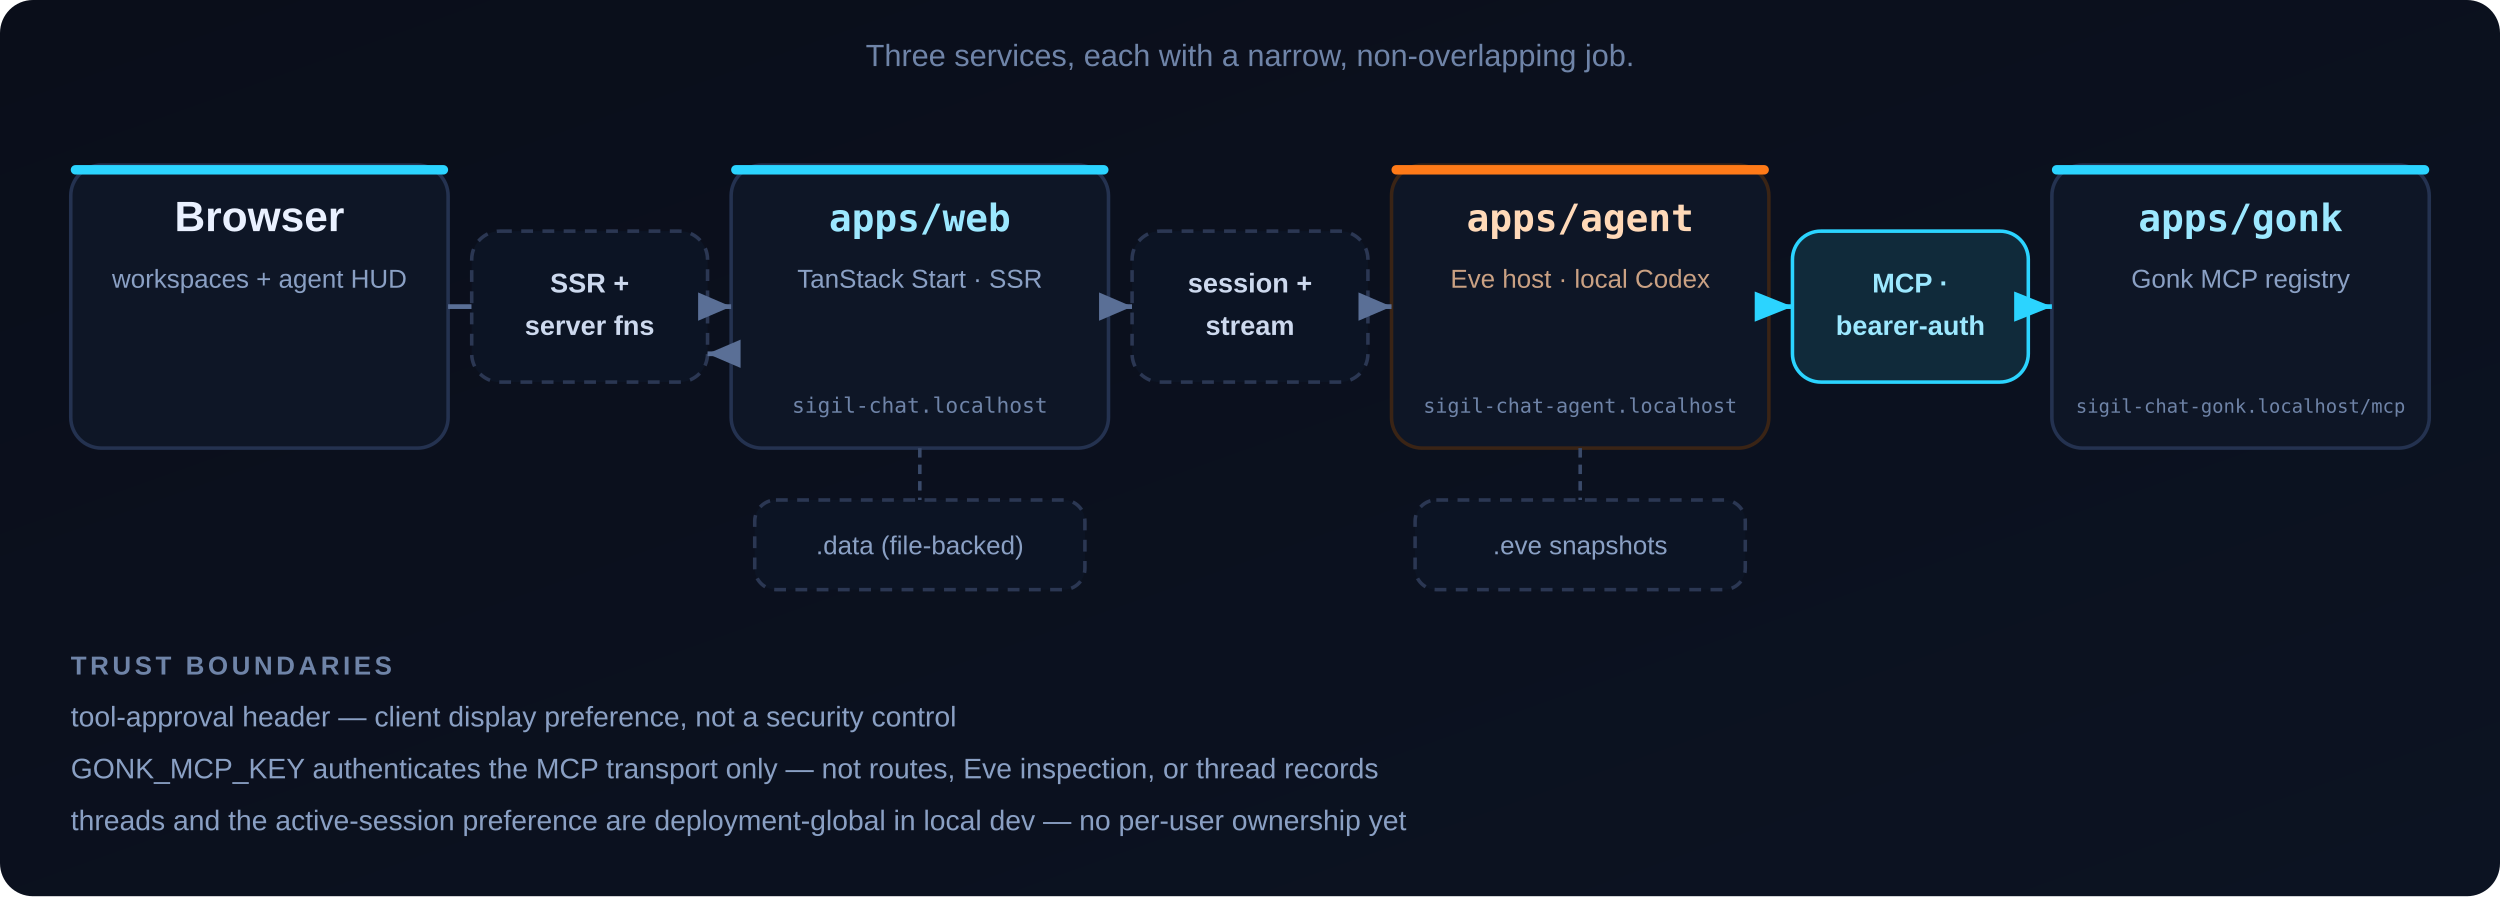
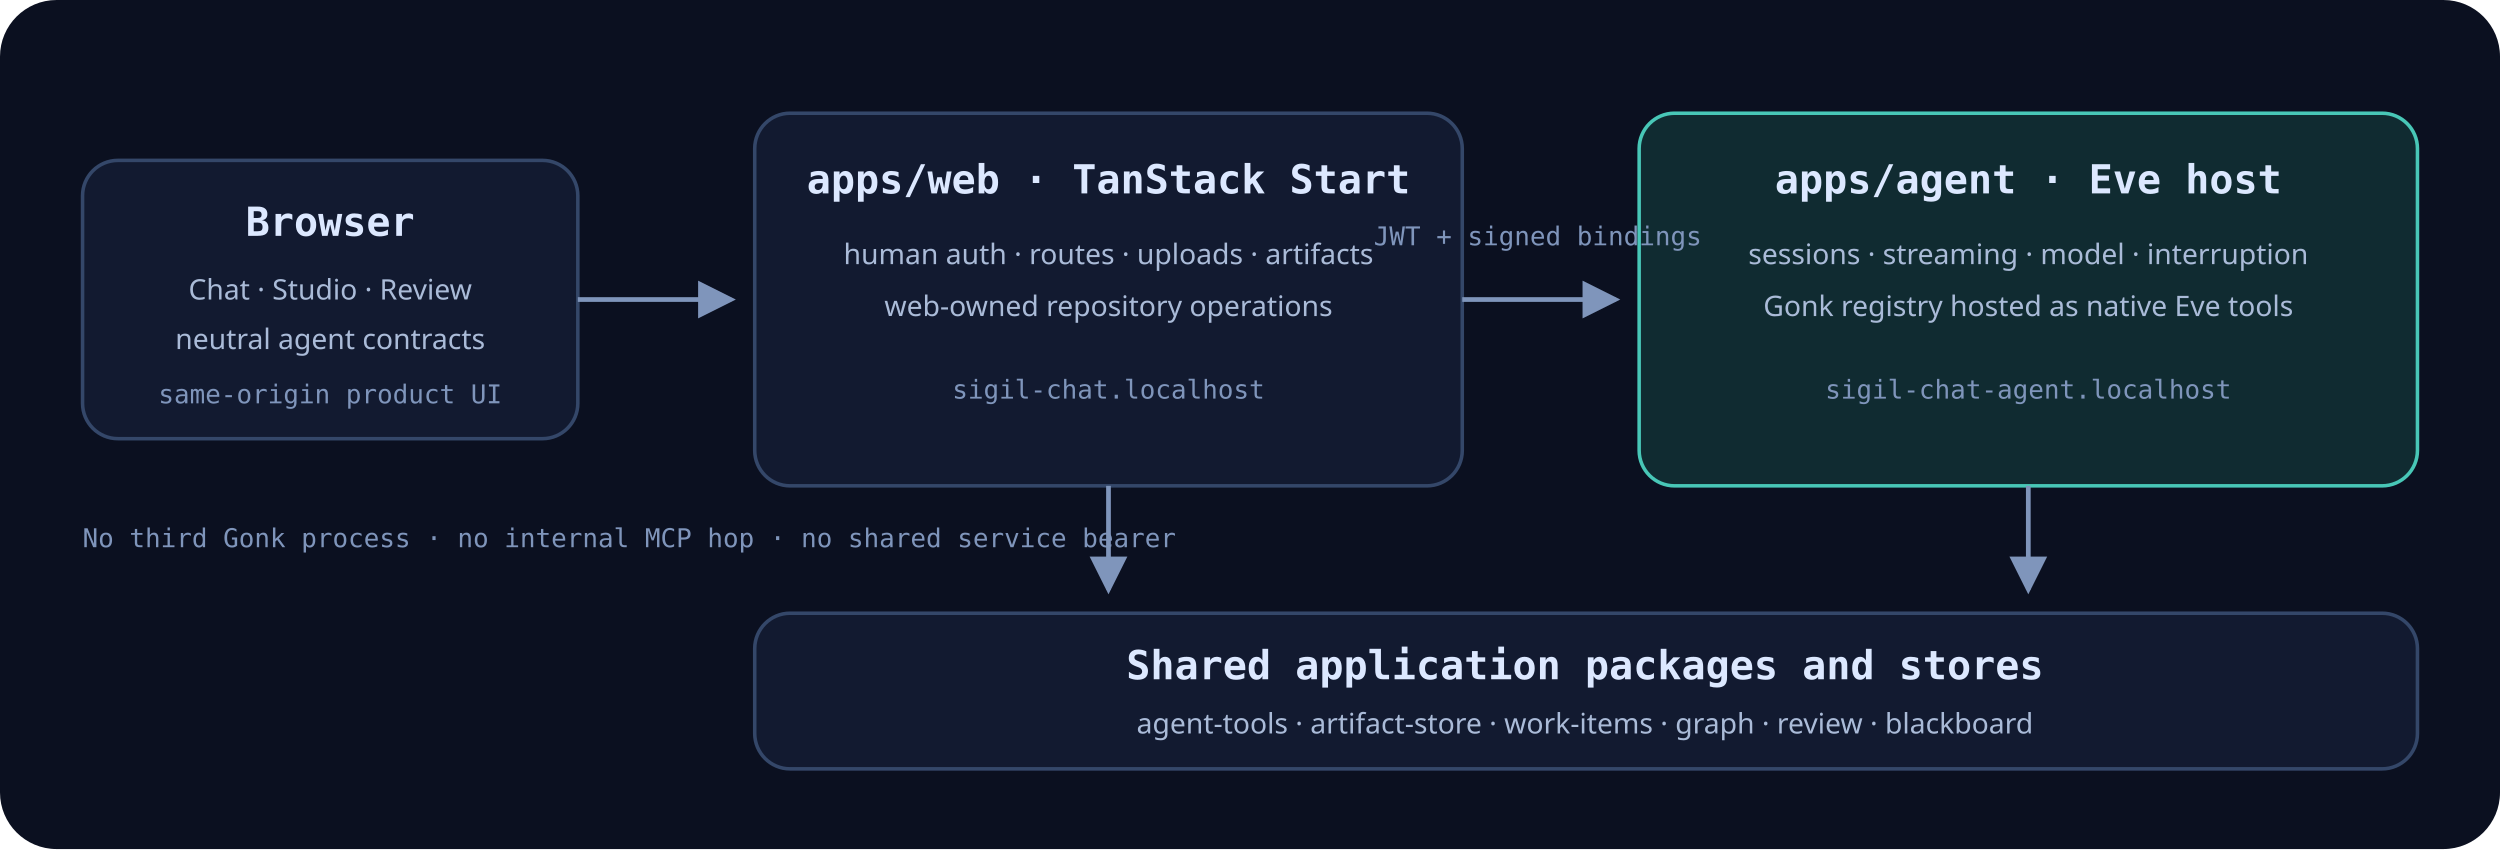
- <svg xmlns="http://www.w3.org/2000/svg" width="1060" height="380" viewBox="0 0 1060 380" font-family="Avenir Next, Helvetica Neue, Arial, sans-serif" role="img" aria-label="Sigil Chat runtime topology: the browser renders chat, studio, and review workspaces plus an agent HUD, served over SSR and server functions by apps/web. apps/web hands sessions to apps/agent, the Eve host that owns durable sessions, streaming, and interruption through a local Codex login. apps/agent calls apps/gonk, the authenticated Gonk MCP server, over Streamable HTTP with a GONK_MCP_KEY bearer token. apps/web persists to a file-backed .data store; apps/agent persists Eve snapshots under .eve. Three trust boundaries: the tool-approval header is a client display preference, not a security control; GONK_MCP_KEY authenticates only the MCP transport; and threads plus the active-session preference are deployment-global in local dev, with no per-user ownership.">
+ <svg xmlns="http://www.w3.org/2000/svg" width="1060" height="360" viewBox="0 0 1060 360" role="img" aria-label="Sigil Chat two-service runtime: the browser talks to TanStack Start, TanStack authenticates users and calls Eve, Eve hosts Gonk application tools in-process, and both services use shared application repositories.">
+   <rect width="1060" height="360" rx="24" fill="#0b1020" />
+   <style>
+     .title { font: 700 17px ui-monospace, SFMono-Regular, Menlo, monospace; fill: #dce8ff }
+     .body { font: 12px system-ui, sans-serif; fill: #aabbd8 }
+     .small { font: 11px ui-monospace, SFMono-Regular, Menlo, monospace; fill: #7f95bb }
+     .box { fill: #121a30; stroke: #344769; stroke-width: 1.5 }
+     .accent { fill: #102b31; stroke: #48c7b7; stroke-width: 1.5 }
+     .arrow { stroke: #7f95bb; stroke-width: 2; fill: none; marker-end: url(#arrow) }
+   </style>
  <defs>
-     <linearGradient id="bg" x1="0" y1="0" x2="1" y2="1">
-       <stop offset="0" stop-color="#0a0e1a" />
-       <stop offset="1" stop-color="#0c1322" />
-     </linearGradient>
-     <marker id="ar" markerWidth="9" markerHeight="9" refX="7" refY="3" orient="auto">
-       <path d="M0,0 L7,3 L0,6 Z" fill="#5a6f96" />
-     </marker>
-     <marker id="arc" markerWidth="11" markerHeight="11" refX="8" refY="3.2" orient="auto">
-       <path d="M0,0 L8,3.2 L0,6.4 Z" fill="#2bd4ff" />
+     <marker id="arrow" markerWidth="8" markerHeight="8" refX="7" refY="4" orient="auto">
+       <path d="M0,0 L8,4 L0,8 z" fill="#7f95bb" />
    </marker>
  </defs>
-   <rect x="0" y="0" width="1060" height="380" rx="14" fill="url(#bg)" />
-   <text x="530" y="28" text-anchor="middle" font-size="13" fill="#6f84a8">Three services, each with a narrow, non-overlapping job.</text>
-   <g>
-     <rect x="30" y="70" width="160" height="120" rx="13" fill="#0e1626" stroke="#243250" stroke-width="1.5" />
-     <rect x="30" y="70" width="160" height="4" rx="2" fill="#2bd4ff" />
-     <text x="110" y="98" text-anchor="middle" font-size="18" font-weight="700" fill="#eaf1ff">Browser</text>
-     <text x="110" y="122" text-anchor="middle" font-size="11" fill="#8aa0c4">workspaces + agent HUD</text>
-   </g>
-   <g>
-     <rect x="310" y="70" width="160" height="120" rx="13" fill="#0e1626" stroke="#243250" stroke-width="1.5" />
-     <rect x="310" y="70" width="160" height="4" rx="2" fill="#2bd4ff" />
-     <text x="390" y="98" text-anchor="middle" font-family="SFMono-Regular, Menlo, monospace" font-size="16" font-weight="700" fill="#9ce8ff">apps/web</text>
-     <text x="390" y="122" text-anchor="middle" font-size="11" fill="#8aa0c4">TanStack Start · SSR</text>
-     <text x="390" y="175" text-anchor="middle" font-family="SFMono-Regular, Menlo, monospace" font-size="9" fill="#6f84a8">sigil-chat.localhost</text>
-   </g>
-   <g>
-     <rect x="590" y="70" width="160" height="120" rx="13" fill="#0e1626" stroke="#3a2415" stroke-width="1.5" />
-     <rect x="590" y="70" width="160" height="4" rx="2" fill="#ff7a18" />
-     <text x="670" y="98" text-anchor="middle" font-family="SFMono-Regular, Menlo, monospace" font-size="16" font-weight="700" fill="#ffd9b8">apps/agent</text>
-     <text x="670" y="122" text-anchor="middle" font-size="11" fill="#caa183">Eve host · local Codex</text>
-     <text x="670" y="175" text-anchor="middle" font-family="SFMono-Regular, Menlo, monospace" font-size="8.5" fill="#6f84a8">sigil-chat-agent.localhost</text>
-   </g>
-   <g>
-     <rect x="870" y="70" width="160" height="120" rx="13" fill="#0e1626" stroke="#243250" stroke-width="1.5" />
-     <rect x="870" y="70" width="160" height="4" rx="2" fill="#2bd4ff" />
-     <text x="950" y="98" text-anchor="middle" font-family="SFMono-Regular, Menlo, monospace" font-size="16" font-weight="700" fill="#9ce8ff">apps/gonk</text>
-     <text x="950" y="122" text-anchor="middle" font-size="11" fill="#8aa0c4">Gonk MCP registry</text>
-     <text x="950" y="175" text-anchor="middle" font-family="SFMono-Regular, Menlo, monospace" font-size="8" fill="#6f84a8">sigil-chat-gonk.localhost/mcp</text>
-   </g>
-   <line x1="190" y1="130" x2="200" y2="130" stroke="#5a6f96" stroke-width="2" />
-   <g>
-     <rect x="200" y="98" width="100" height="64" rx="12" fill="#0c1424" stroke="#2b3753" stroke-width="1.5" stroke-dasharray="5 4" />
-     <text x="250" y="124" text-anchor="middle" font-size="11.5" font-weight="700" fill="#cdd9ee">SSR +</text>
-     <text x="250" y="142" text-anchor="middle" font-size="11.5" font-weight="700" fill="#cdd9ee">server fns</text>
-   </g>
-   <line x1="300" y1="130" x2="310" y2="130" stroke="#5a6f96" stroke-width="2" marker-end="url(#ar)" />
-   <line x1="310" y1="150" x2="300" y2="150" stroke="#5a6f96" stroke-width="2" marker-end="url(#ar)" />
-   <line x1="470" y1="130" x2="480" y2="130" stroke="#5a6f96" stroke-width="2" marker-end="url(#ar)" />
-   <g>
-     <rect x="480" y="98" width="100" height="64" rx="12" fill="#0c1424" stroke="#2b3753" stroke-width="1.5" stroke-dasharray="5 4" />
-     <text x="530" y="124" text-anchor="middle" font-size="11.5" font-weight="700" fill="#cdd9ee">session +</text>
-     <text x="530" y="142" text-anchor="middle" font-size="11.5" font-weight="700" fill="#cdd9ee">stream</text>
-   </g>
-   <line x1="580" y1="130" x2="590" y2="130" stroke="#5a6f96" stroke-width="2" marker-end="url(#ar)" />
-   <line x1="750" y1="130" x2="760" y2="130" stroke="#2bd4ff" stroke-width="2" marker-end="url(#arc)" />
-   <g>
-     <rect x="760" y="98" width="100" height="64" rx="12" fill="#102a3a" stroke="#2bd4ff" stroke-width="1.5" />
-     <text x="810" y="124" text-anchor="middle" font-size="11.5" font-weight="700" fill="#9ce8ff">MCP ·</text>
-     <text x="810" y="142" text-anchor="middle" font-size="11.5" font-weight="700" fill="#9ce8ff">bearer-auth</text>
-   </g>
-   <line x1="860" y1="130" x2="870" y2="130" stroke="#2bd4ff" stroke-width="2" marker-end="url(#arc)" />
-   <line x1="390" y1="190" x2="390" y2="212" stroke="#3a4a6a" stroke-width="1.5" stroke-dasharray="4 3" />
-   <g>
-     <rect x="320" y="212" width="140" height="38" rx="9" fill="#0c1424" stroke="#2b3753" stroke-width="1.5" stroke-dasharray="5 4" />
-     <text x="390" y="235" text-anchor="middle" font-size="11" fill="#8aa0c4">.data (file-backed)</text>
-   </g>
-   <line x1="670" y1="190" x2="670" y2="212" stroke="#3a4a6a" stroke-width="1.5" stroke-dasharray="4 3" />
-   <g>
-     <rect x="600" y="212" width="140" height="38" rx="9" fill="#0c1424" stroke="#2b3753" stroke-width="1.5" stroke-dasharray="5 4" />
-     <text x="670" y="235" text-anchor="middle" font-size="11" fill="#8aa0c4">.eve snapshots</text>
-   </g>
-   <text x="30" y="286" font-size="11" font-weight="600" letter-spacing="1.5" fill="#6f84a8">TRUST BOUNDARIES</text>
-   <text x="30" y="308" font-size="12" fill="#8aa0c4">tool-approval header — client display preference, not a security control</text>
-   <text x="30" y="330" font-size="12" fill="#8aa0c4">GONK_MCP_KEY authenticates the MCP transport only — not routes, Eve inspection, or thread records</text>
-   <text x="30" y="352" font-size="12" fill="#8aa0c4">threads and the active-session preference are deployment-global in local dev — no per-user ownership yet</text>
+   <rect class="box" x="35" y="68" width="210" height="118" rx="15" />
+   <text class="title" x="140" y="100" text-anchor="middle">Browser</text>
+   <text class="body" x="140" y="127" text-anchor="middle">Chat · Studio · Review</text>
+   <text class="body" x="140" y="148" text-anchor="middle">neutral agent contracts</text>
+   <text class="small" x="140" y="171" text-anchor="middle">same-origin product UI</text>
+   <rect class="box" x="320" y="48" width="300" height="158" rx="15" />
+   <text class="title" x="470" y="82" text-anchor="middle">apps/web · TanStack Start</text>
+   <text class="body" x="470" y="112" text-anchor="middle">human auth · routes · uploads · artifacts</text>
+   <text class="body" x="470" y="134" text-anchor="middle">web-owned repository operations</text>
+   <text class="small" x="470" y="169" text-anchor="middle">sigil-chat.localhost</text>
+   <rect class="accent" x="695" y="48" width="330" height="158" rx="15" />
+   <text class="title" x="860" y="82" text-anchor="middle">apps/agent · Eve host</text>
+   <text class="body" x="860" y="112" text-anchor="middle">sessions · streaming · model · interruption</text>
+   <text class="body" x="860" y="134" text-anchor="middle">Gonk registry hosted as native Eve tools</text>
+   <text class="small" x="860" y="169" text-anchor="middle">sigil-chat-agent.localhost</text>
+   <rect class="box" x="320" y="260" width="705" height="66" rx="15" />
+   <text class="title" x="672" y="288" text-anchor="middle">Shared application packages and stores</text>
+   <text class="body" x="672" y="311" text-anchor="middle">agent-tools · artifact-store · work-items · graph · review · blackboard</text>
+   <path class="arrow" d="M245 127 H310" />
+   <path class="arrow" d="M620 127 H685" />
+   <path class="arrow" d="M470 206 V250" />
+   <path class="arrow" d="M860 206 V250" />
+   <text class="small" x="652" y="104" text-anchor="middle">JWT + signed bindings</text>
+   <text class="small" x="35" y="232">No third Gonk process · no internal MCP hop · no shared service bearer</text>
</svg>
